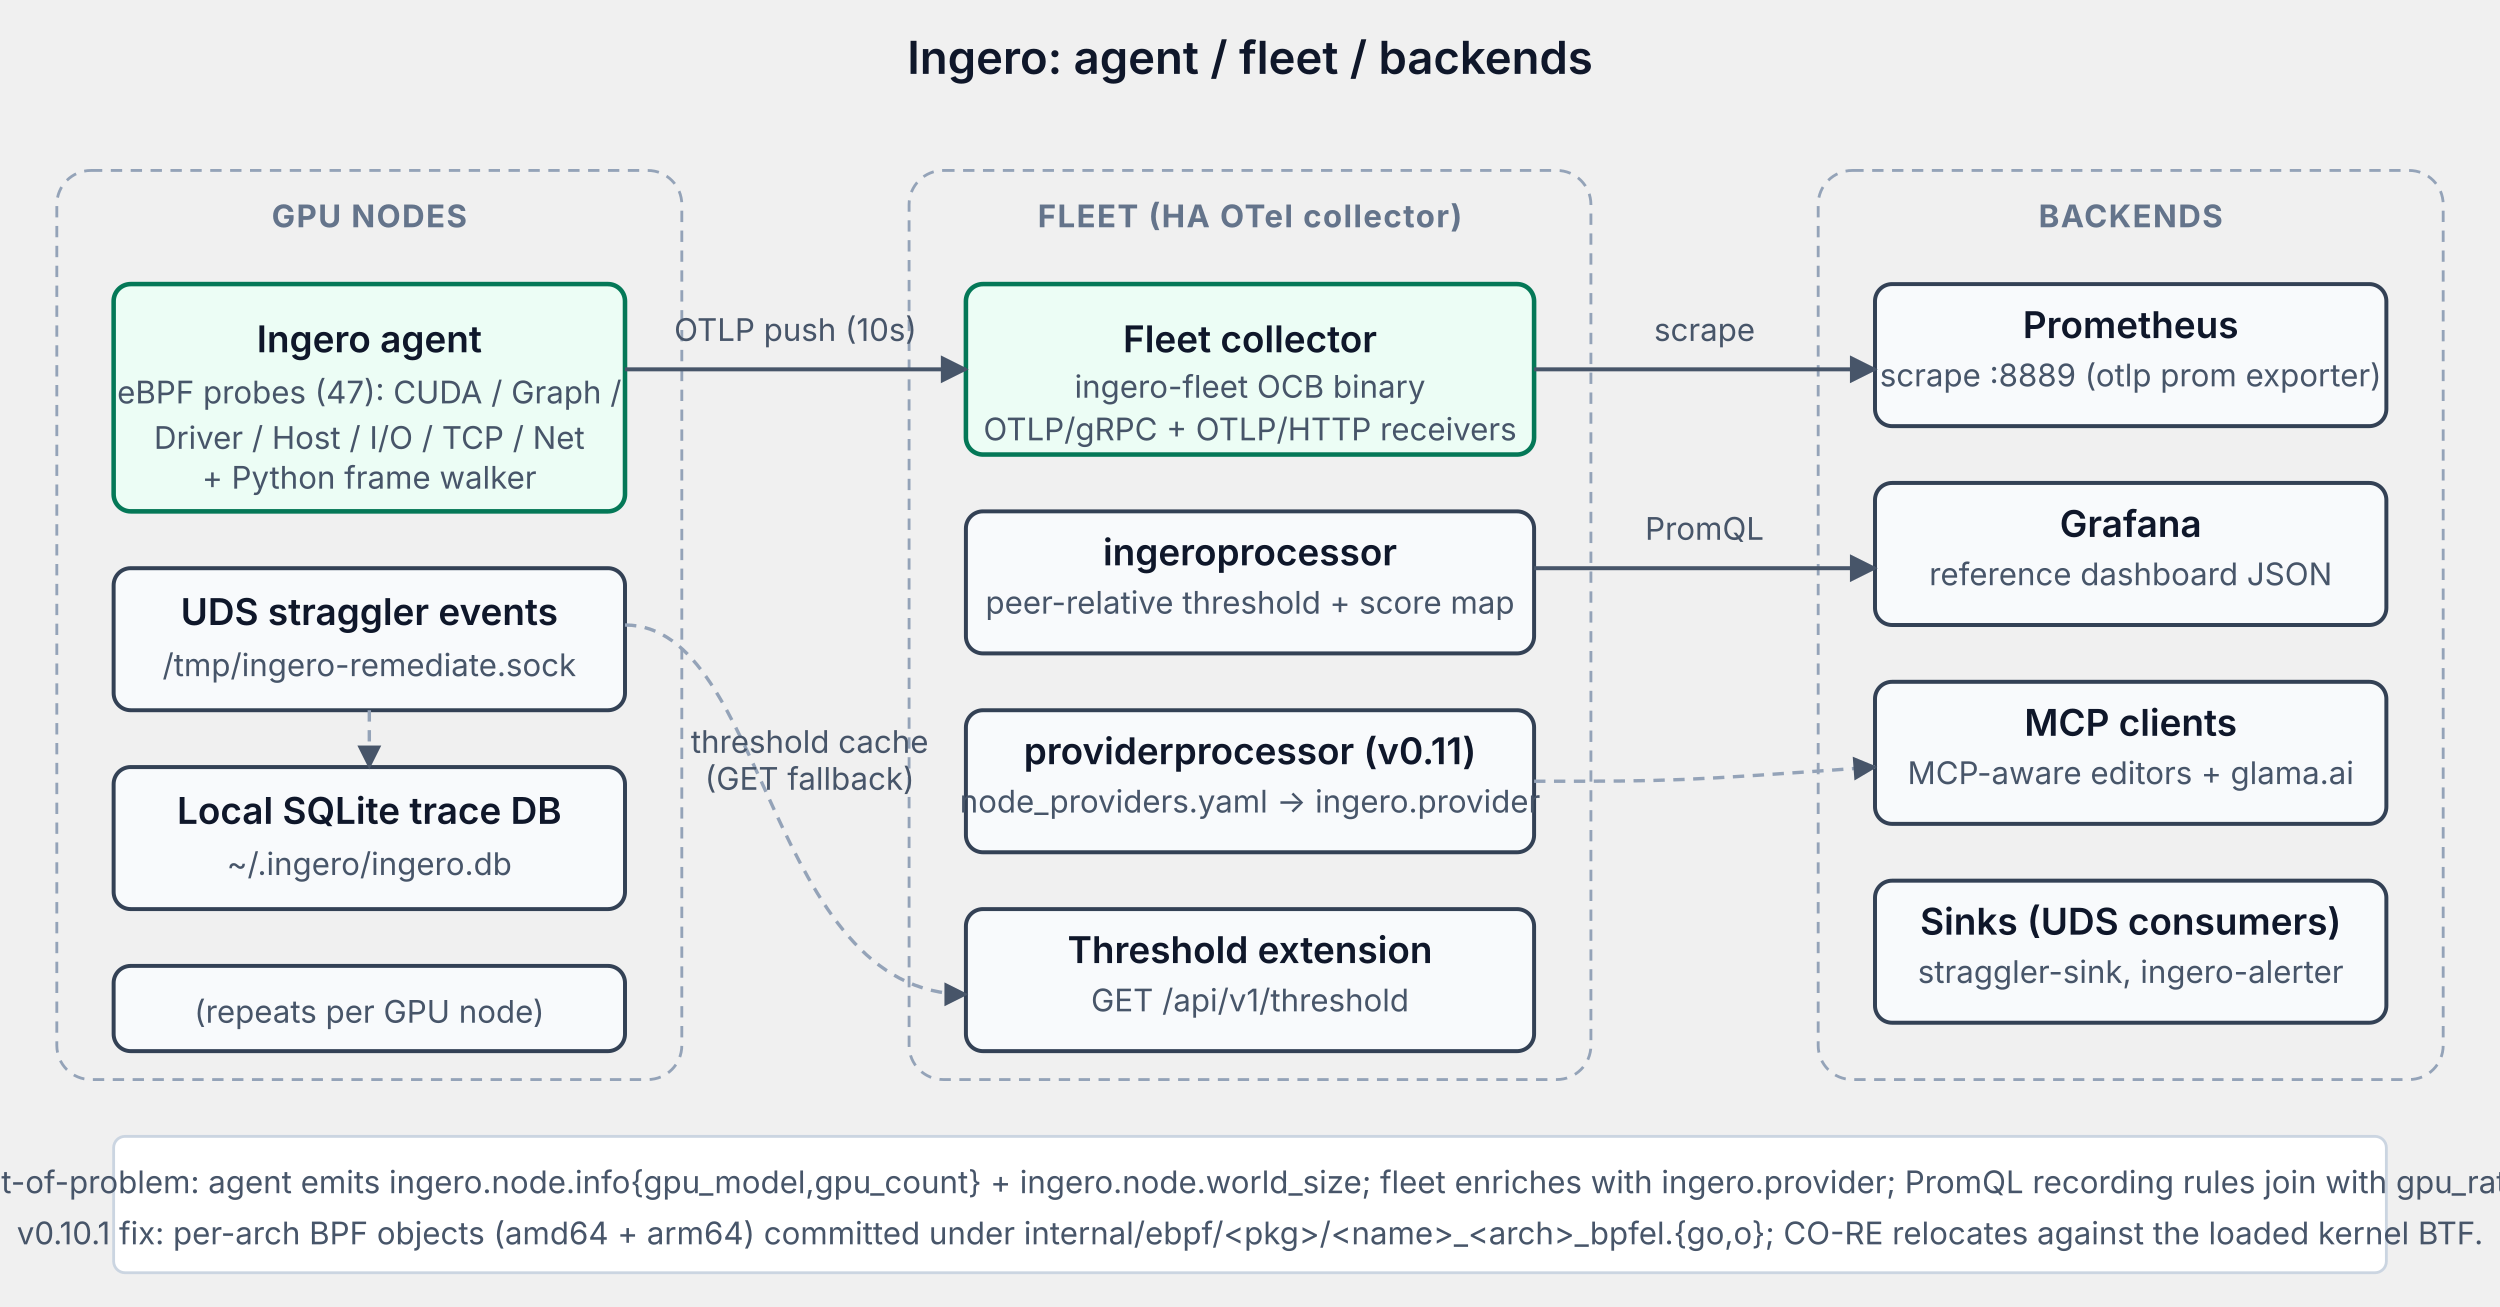
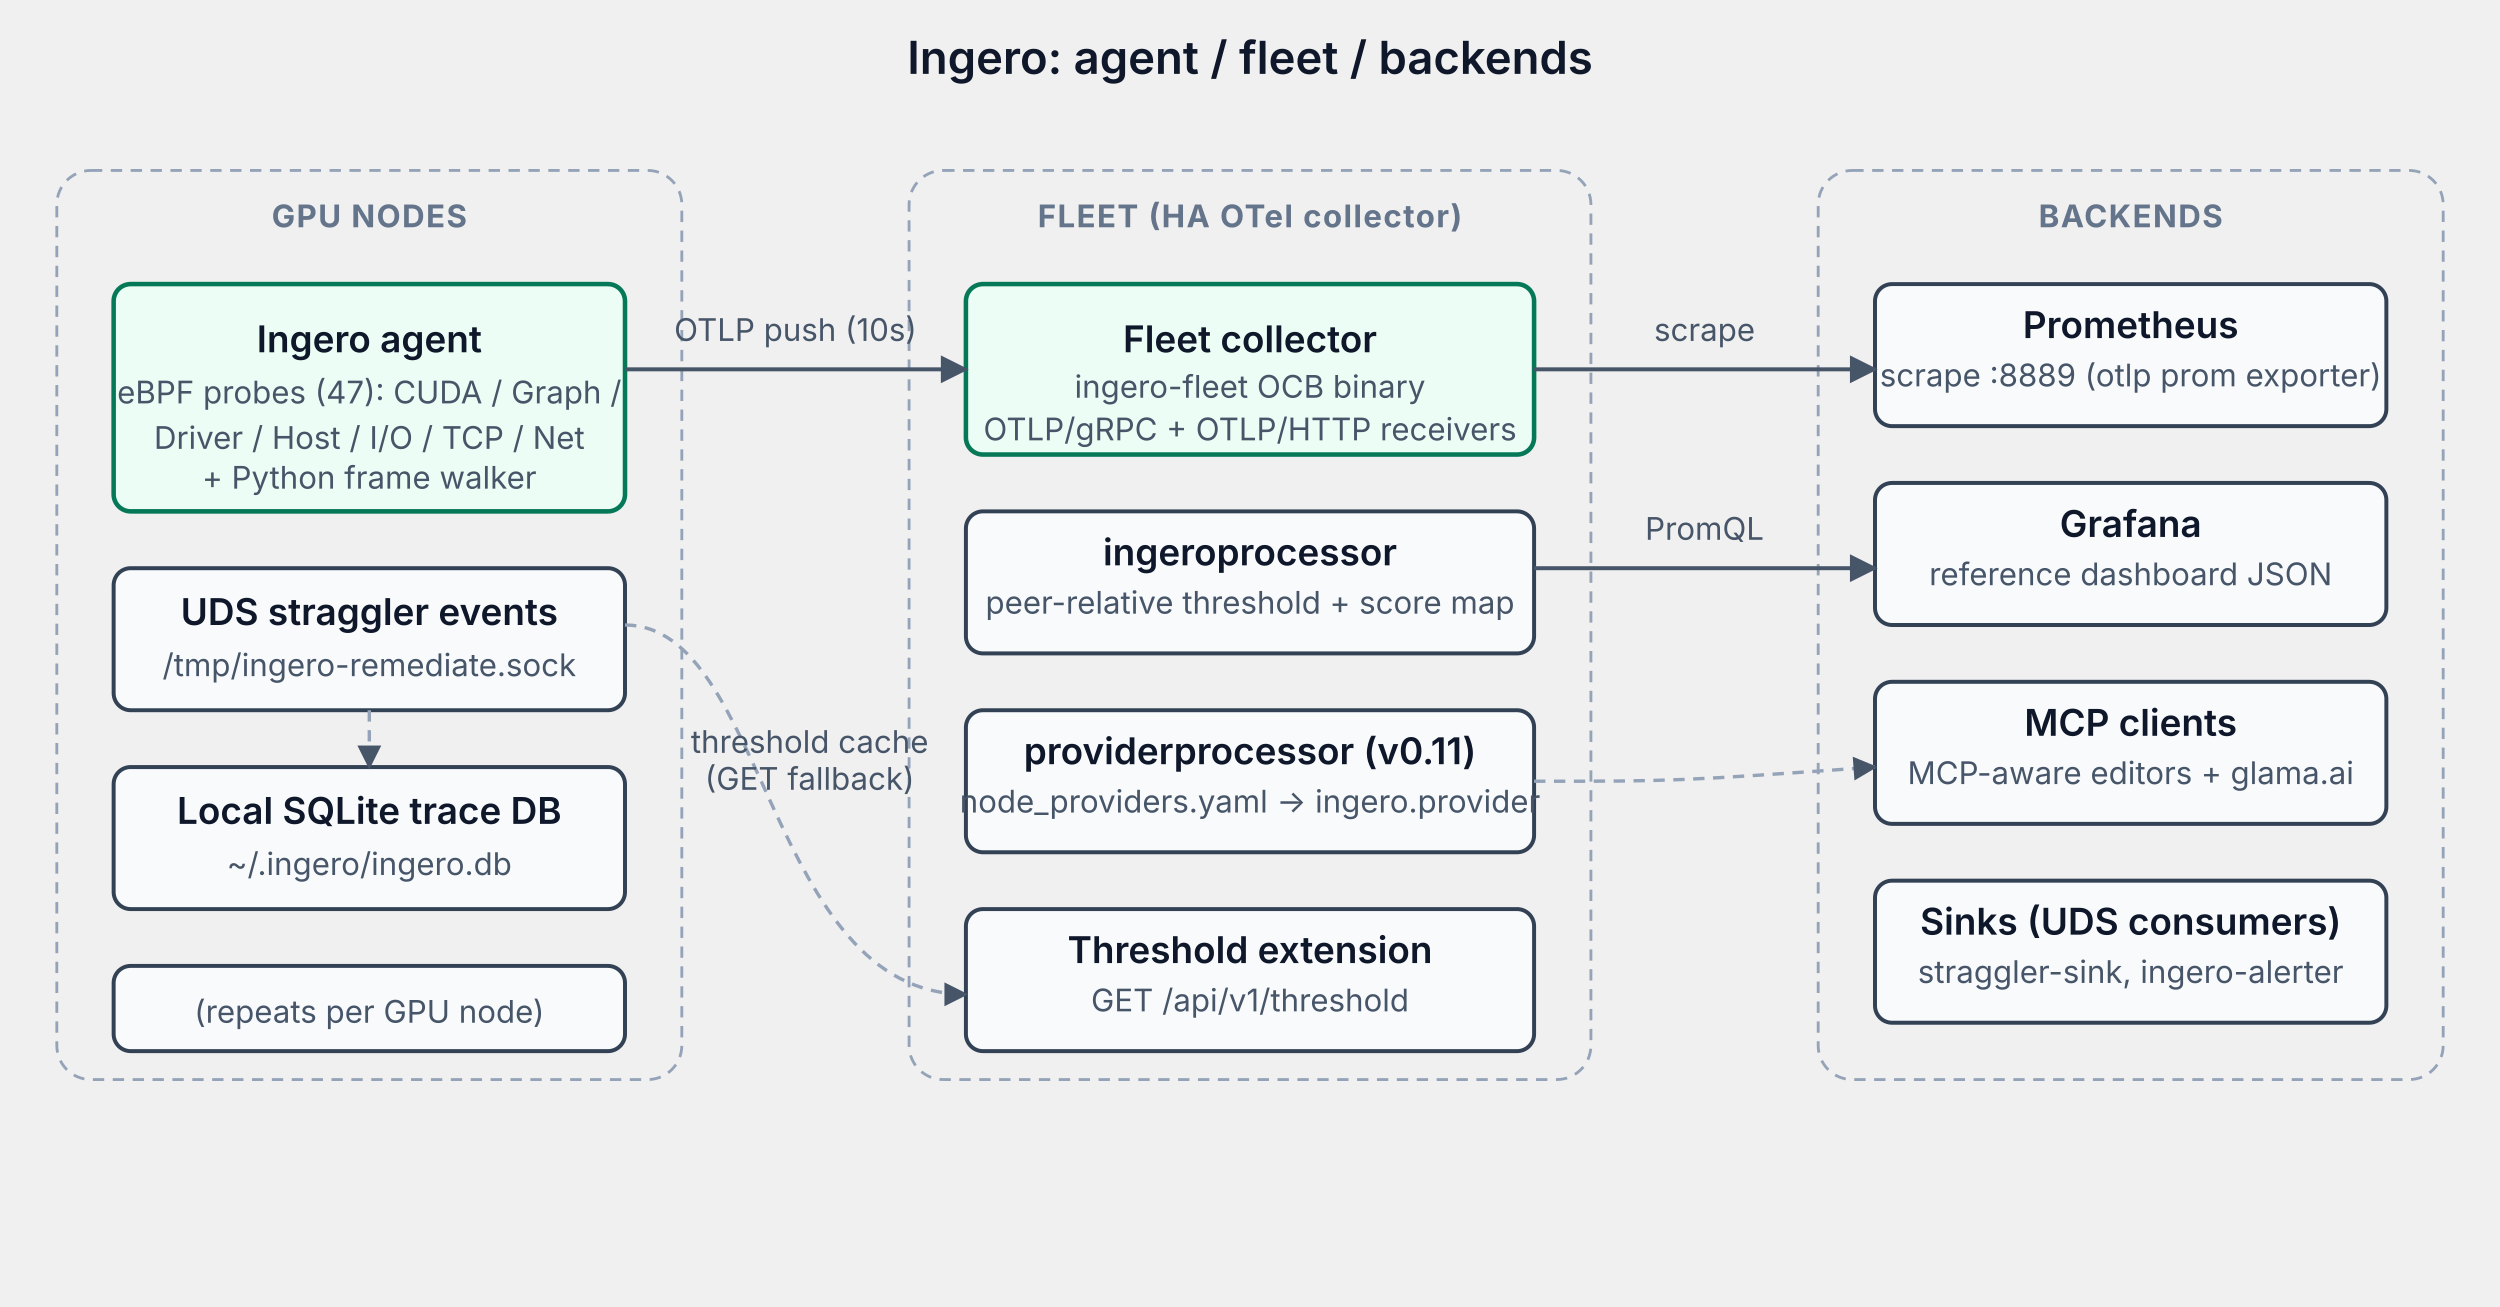
<svg xmlns="http://www.w3.org/2000/svg" viewBox="0 0 880 460" font-family="Inter, system-ui, sans-serif" font-size="13">
  <defs>
    <marker id="arrow" viewBox="0 0 10 10" refX="9" refY="5" markerWidth="7" markerHeight="7" orient="auto-start-reverse">
      <path d="M 0 0 L 10 5 L 0 10 z" fill="#475569" />
    </marker>
    <style>
      .node    { fill: #f8fafc; stroke: #334155; stroke-width: 1.4; rx: 6; ry: 6; }
      .node-em { fill: #ecfdf5; stroke: #047857; stroke-width: 1.6; rx: 6; ry: 6; }
      .group   { fill: none;     stroke: #94a3b8; stroke-width: 1; stroke-dasharray: 4 3; rx: 12; ry: 12; }
      .label   { fill: #0f172a; font-weight: 600; }
      .sub     { fill: #475569; font-size: 11px; }
      .group-l { fill: #64748b; font-size: 11px; font-weight: 700; letter-spacing: 0.5px; }
      .edge    { stroke: #475569; stroke-width: 1.4; fill: none; marker-end: url(#arrow); }
      .edge-d  { stroke: #94a3b8; stroke-width: 1.2; stroke-dasharray: 4 3; fill: none; marker-end: url(#arrow); }
      .pill    { fill: #fff; stroke: #cbd5e1; stroke-width: 1; rx: 4; ry: 4; }
    </style>
  </defs>
  <text x="440" y="26" text-anchor="middle" class="label" font-size="16">Ingero: agent / fleet / backends</text>
  <rect x="20" y="60" width="220" height="320" class="group" />
  <text x="130" y="80" text-anchor="middle" class="group-l">GPU NODES</text>
  <rect x="40" y="100" width="180" height="80" class="node-em" />
  <text x="130" y="124" text-anchor="middle" class="label">Ingero agent</text>
  <text x="130" y="142" text-anchor="middle" class="sub">eBPF probes (47): CUDA / Graph /</text>
  <text x="130" y="158" text-anchor="middle" class="sub">Driver / Host / I/O / TCP / Net</text>
  <text x="130" y="172" text-anchor="middle" class="sub">+ Python frame walker</text>
  <rect x="40" y="200" width="180" height="50" class="node" />
  <text x="130" y="220" text-anchor="middle" class="label">UDS straggler events</text>
  <text x="130" y="238" text-anchor="middle" class="sub">/tmp/ingero-remediate.sock</text>
  <rect x="40" y="270" width="180" height="50" class="node" />
  <text x="130" y="290" text-anchor="middle" class="label">Local SQLite trace DB</text>
  <text x="130" y="308" text-anchor="middle" class="sub">~/.ingero/ingero.db</text>
  <rect x="40" y="340" width="180" height="30" class="node" />
  <text x="130" y="360" text-anchor="middle" class="sub">(repeats per GPU node)</text>
  <rect x="320" y="60" width="240" height="320" class="group" />
  <text x="440" y="80" text-anchor="middle" class="group-l">FLEET (HA OTel collector)</text>
  <rect x="340" y="100" width="200" height="60" class="node-em" />
  <text x="440" y="124" text-anchor="middle" class="label">Fleet collector</text>
  <text x="440" y="140" text-anchor="middle" class="sub">ingero-fleet OCB binary</text>
  <text x="440" y="155" text-anchor="middle" class="sub">OTLP/gRPC + OTLP/HTTP receivers</text>
  <rect x="340" y="180" width="200" height="50" class="node" />
  <text x="440" y="199" text-anchor="middle" class="label">ingeroprocessor</text>
  <text x="440" y="216" text-anchor="middle" class="sub">peer-relative threshold + score map</text>
  <rect x="340" y="250" width="200" height="50" class="node" />
  <text x="440" y="269" text-anchor="middle" class="label">providerprocessor (v0.11)</text>
  <text x="440" y="286" text-anchor="middle" class="sub">node_providers.yaml → ingero.provider</text>
  <rect x="340" y="320" width="200" height="50" class="node" />
  <text x="440" y="339" text-anchor="middle" class="label">Threshold extension</text>
  <text x="440" y="356" text-anchor="middle" class="sub">GET /api/v1/threshold</text>
  <rect x="640" y="60" width="220" height="320" class="group" />
  <text x="750" y="80" text-anchor="middle" class="group-l">BACKENDS</text>
  <rect x="660" y="100" width="180" height="50" class="node" />
  <text x="750" y="119" text-anchor="middle" class="label">Prometheus</text>
  <text x="750" y="136" text-anchor="middle" class="sub">scrape :8889 (otlp prom exporter)</text>
  <rect x="660" y="170" width="180" height="50" class="node" />
  <text x="750" y="189" text-anchor="middle" class="label">Grafana</text>
  <text x="750" y="206" text-anchor="middle" class="sub">reference dashboard JSON</text>
  <rect x="660" y="240" width="180" height="50" class="node" />
  <text x="750" y="259" text-anchor="middle" class="label">MCP clients</text>
  <text x="750" y="276" text-anchor="middle" class="sub">MCP-aware editors + glama.ai</text>
  <rect x="660" y="310" width="180" height="50" class="node" />
  <text x="750" y="329" text-anchor="middle" class="label">Sinks (UDS consumers)</text>
  <text x="750" y="346" text-anchor="middle" class="sub">straggler-sink, ingero-alerter</text>
  <path d="M 220 130 C 270 130 270 130 340 130" class="edge" />
  <text x="280" y="120" text-anchor="middle" class="sub">OTLP push (10s)</text>
  <path d="M 220 220 C 270 220 270 350 340 350" class="edge-d" />
  <text x="285" y="265" text-anchor="middle" class="sub">threshold cache</text>
  <text x="285" y="278" text-anchor="middle" class="sub">(GET fallback)</text>
  <path d="M 540 130 C 590 130 590 130 660 130" class="edge" />
  <path d="M 540 200 C 590 200 590 200 660 200" class="edge" />
  <path d="M 540 275 C 590 275 590 275 660 270" class="edge-d" />
  <text x="600" y="120" text-anchor="middle" class="sub">scrape</text>
  <text x="600" y="190" text-anchor="middle" class="sub">PromQL</text>
  <path d="M 130 250 C 130 270 130 270 130 270" class="edge-d" />
-   <rect x="40" y="400" width="800" height="48" class="pill" />
-   <text x="440" y="420" text-anchor="middle" class="sub">v0.11 cost-of-problem: agent emits ingero.node.info{gpu_model,gpu_count} + ingero.node.world_size; fleet enriches with ingero.provider; PromQL recording rules join with gpu_rates.yaml.</text>
-   <text x="440" y="438" text-anchor="middle" class="sub">v0.10.1 fix: per-arch BPF objects (amd64 + arm64) committed under internal/ebpf/&lt;pkg&gt;/&lt;name&gt;_&lt;arch&gt;_bpfel.{go,o}; CO-RE relocates against the loaded kernel BTF.</text>
</svg>
